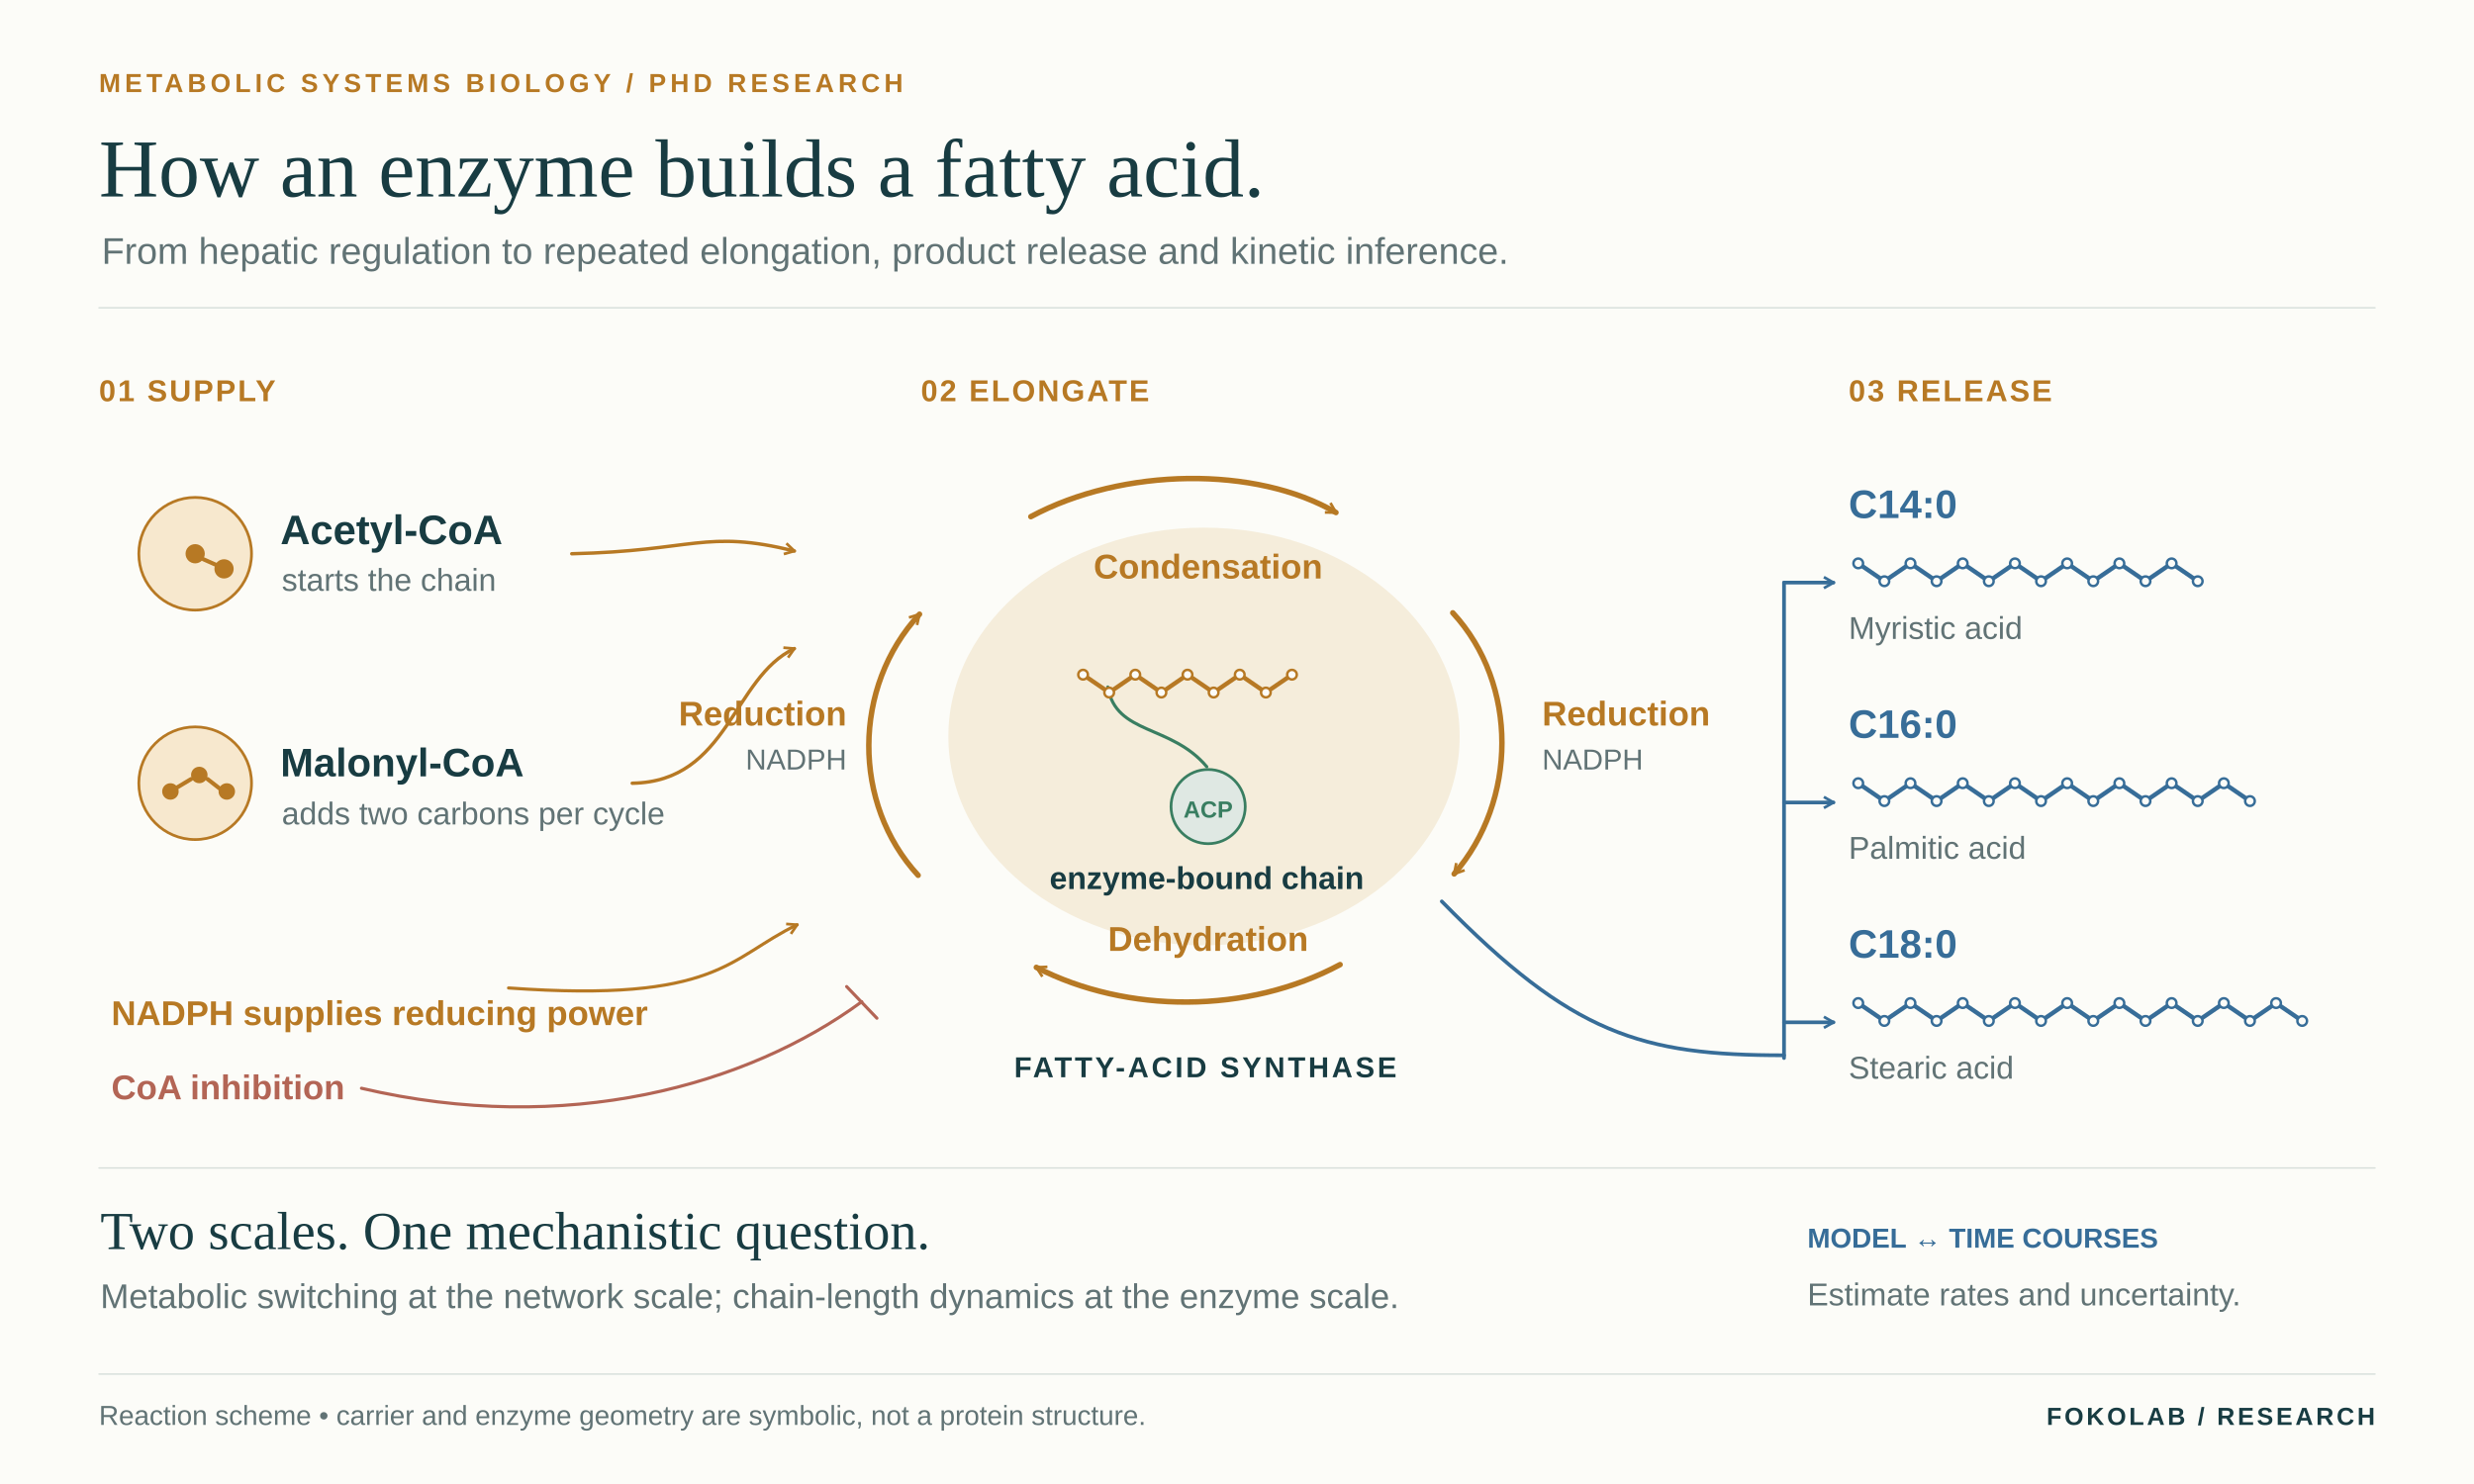
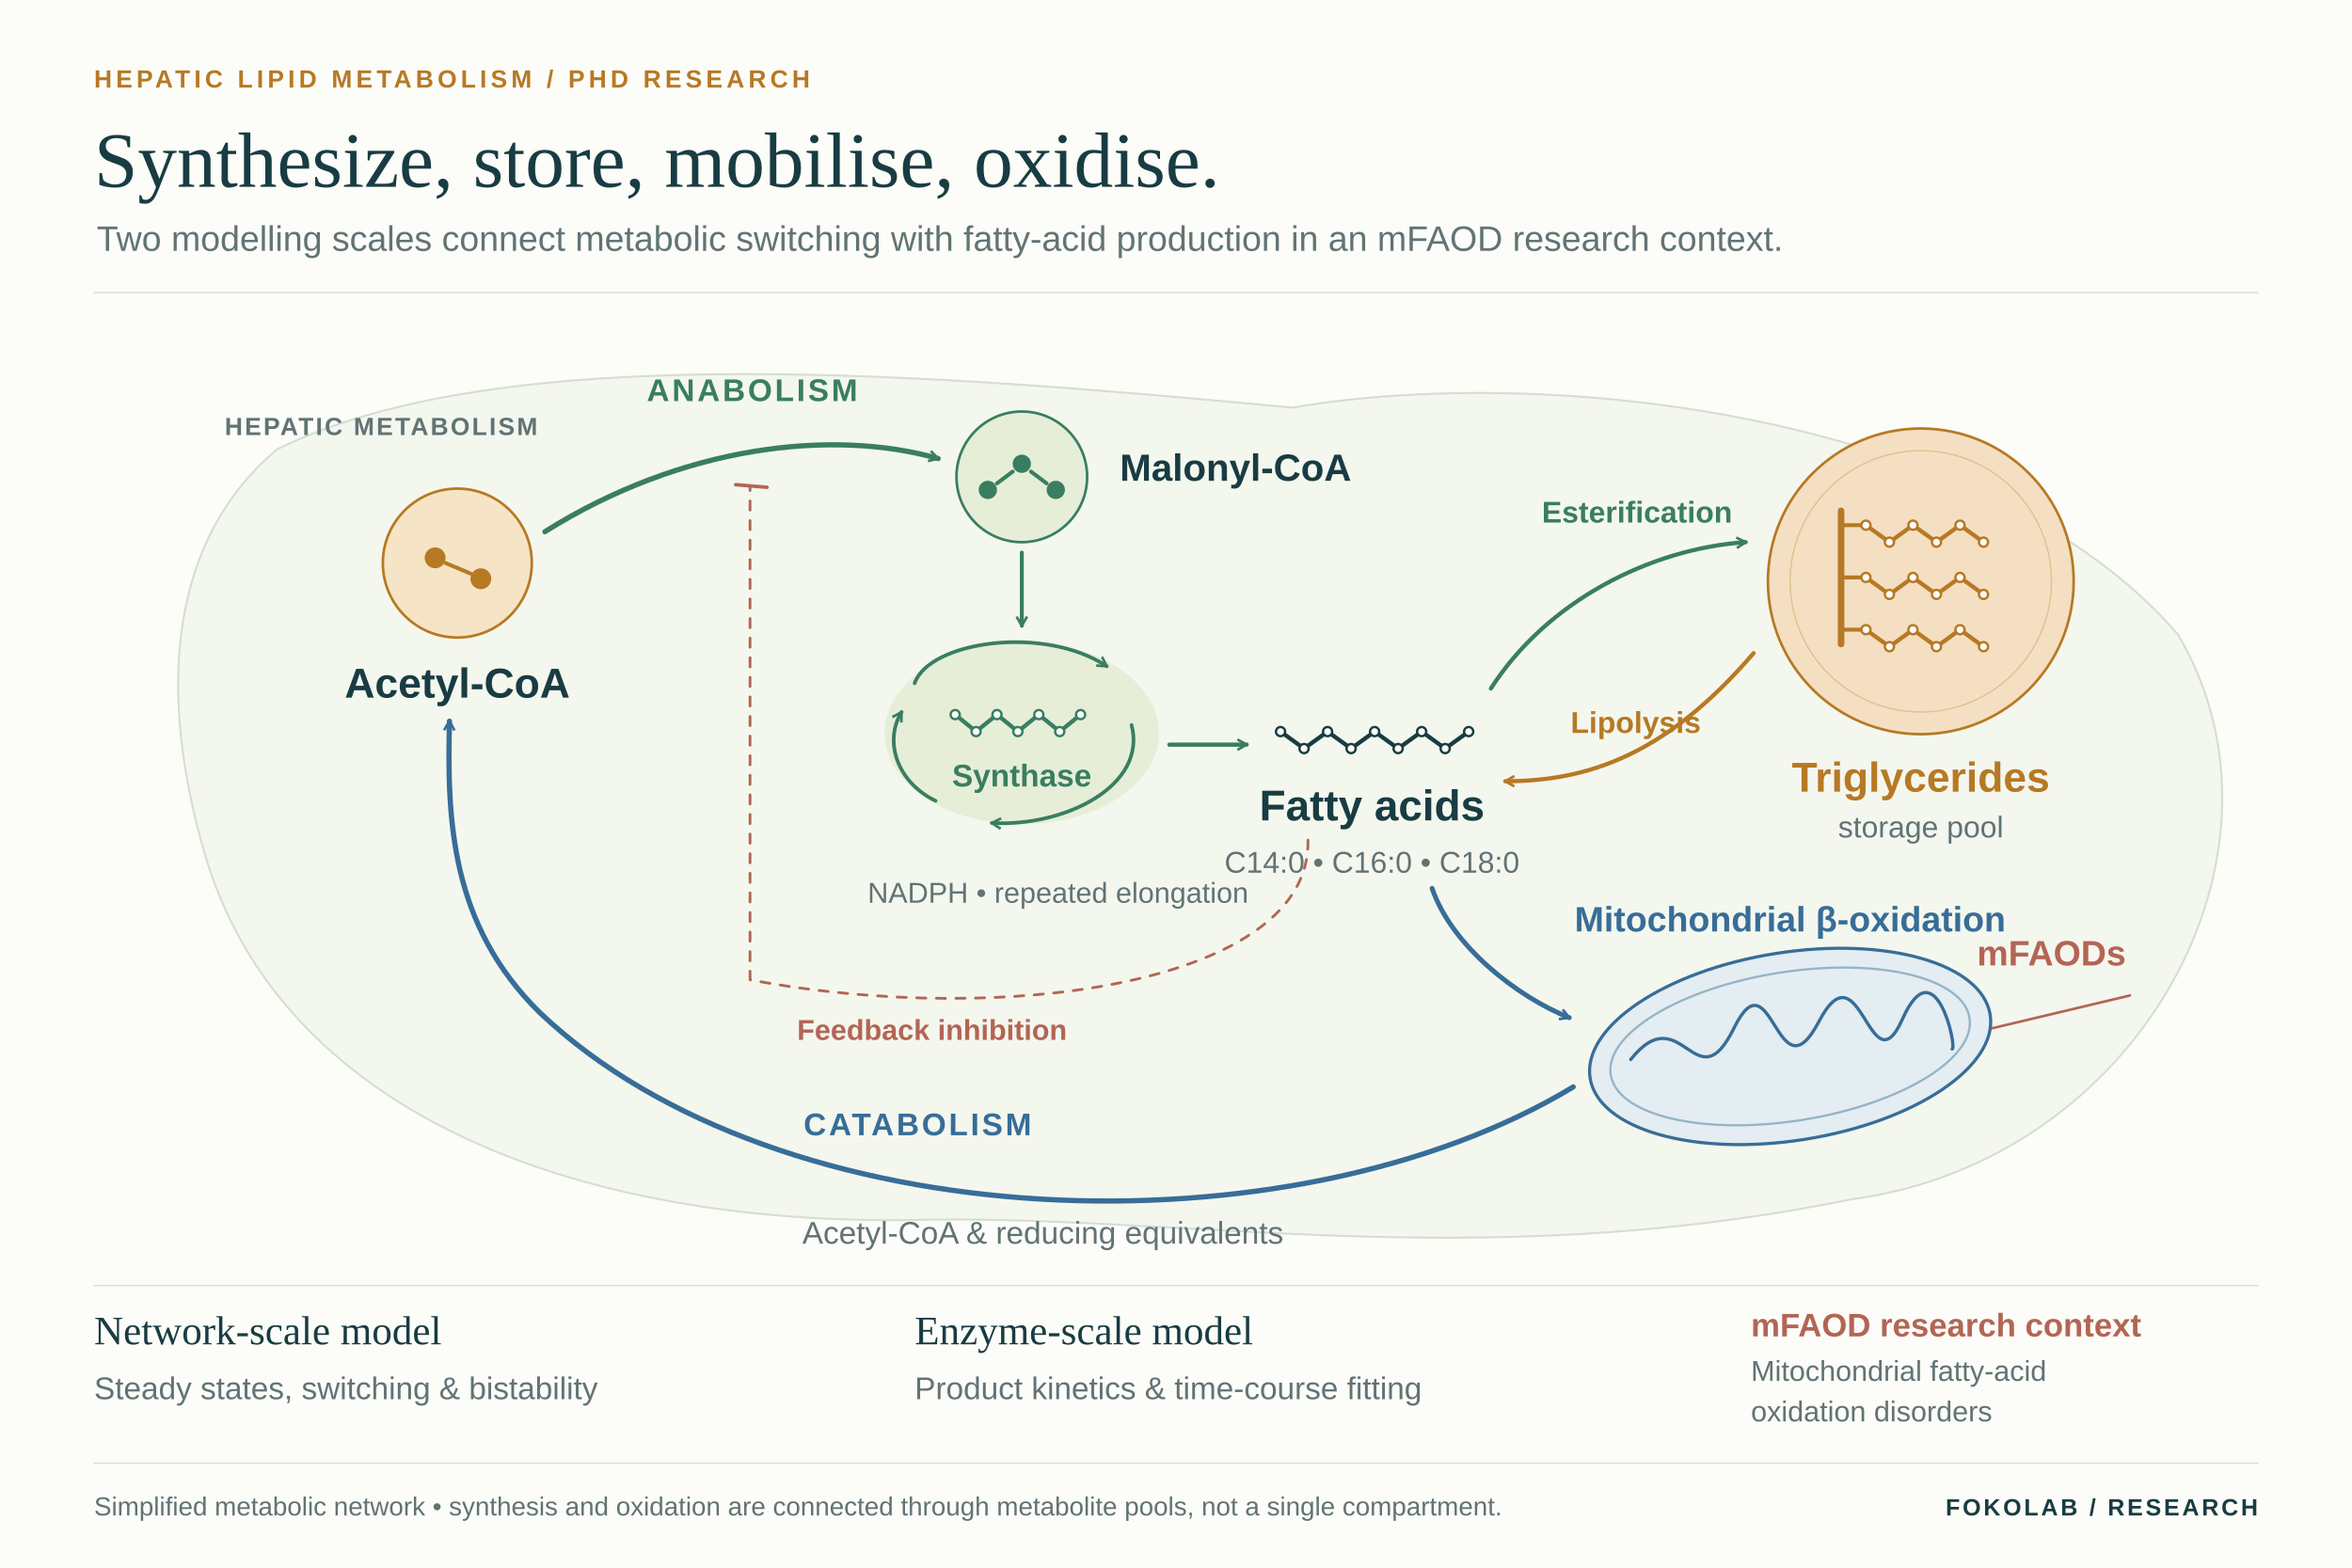
- <svg xmlns="http://www.w3.org/2000/svg" width="1800" height="1080" viewBox="0 0 1800 1080" role="img" aria-labelledby="title desc">
+ <svg xmlns="http://www.w3.org/2000/svg" width="1800" height="1200" viewBox="0 0 1800 1200" role="img" aria-labelledby="title desc">
  <defs>
    <marker id="a183C42" markerWidth="10" markerHeight="10" refX="8" refY="5" orient="auto" markerUnits="userSpaceOnUse">
      <path d="M1 1L8 5L1 9" fill="none" stroke="#183C42" stroke-width="2" stroke-linejoin="round" />
    </marker>
    <marker id="a617375" markerWidth="10" markerHeight="10" refX="8" refY="5" orient="auto" markerUnits="userSpaceOnUse">
      <path d="M1 1L8 5L1 9" fill="none" stroke="#617375" stroke-width="2" stroke-linejoin="round" />
    </marker>
    <marker id="a397E61" markerWidth="10" markerHeight="10" refX="8" refY="5" orient="auto" markerUnits="userSpaceOnUse">
      <path d="M1 1L8 5L1 9" fill="none" stroke="#397E61" stroke-width="2" stroke-linejoin="round" />
    </marker>
    <marker id="a376D98" markerWidth="10" markerHeight="10" refX="8" refY="5" orient="auto" markerUnits="userSpaceOnUse">
      <path d="M1 1L8 5L1 9" fill="none" stroke="#376D98" stroke-width="2" stroke-linejoin="round" />
    </marker>
    <marker id="aB77924" markerWidth="10" markerHeight="10" refX="8" refY="5" orient="auto" markerUnits="userSpaceOnUse">
      <path d="M1 1L8 5L1 9" fill="none" stroke="#B77924" stroke-width="2" stroke-linejoin="round" />
    </marker>
    <marker id="aB36555" markerWidth="10" markerHeight="10" refX="8" refY="5" orient="auto" markerUnits="userSpaceOnUse">
      <path d="M1 1L8 5L1 9" fill="none" stroke="#B36555" stroke-width="2" stroke-linejoin="round" />
    </marker>
  </defs>
-   <path d="M0 0H1800V1080H0Z" fill="#FCFCF8" />
-   <text x="72" y="67" font-family="Arial, Helvetica, sans-serif" font-size="19" font-weight="700" fill="#B77924" text-anchor="start" letter-spacing="3">METABOLIC SYSTEMS BIOLOGY  /  PHD RESEARCH</text>
-   <text x="72" y="143" font-family="Georgia, Times New Roman, serif" font-size="60" font-weight="400" fill="#183C42" text-anchor="start" letter-spacing="0">How an enzyme builds a fatty acid.</text>
-   <text x="74" y="192" font-family="Arial, Helvetica, sans-serif" font-size="27" font-weight="400" fill="#617375" text-anchor="start" letter-spacing="0">From hepatic regulation to repeated elongation, product release and kinetic inference.</text>
+   <path d="M0 0H1800V1200H0Z" fill="#FCFCF8" />
+   <text x="72" y="67" font-family="Arial, Helvetica, sans-serif" font-size="19" font-weight="700" fill="#B77924" text-anchor="start" letter-spacing="3">HEPATIC LIPID METABOLISM  /  PHD RESEARCH</text>
+   <text x="72" y="143" font-family="Georgia, Times New Roman, serif" font-size="60" font-weight="400" fill="#183C42" text-anchor="start" letter-spacing="0">Synthesize, store, mobilise, oxidise.</text>
+   <text x="74" y="192" font-family="Arial, Helvetica, sans-serif" font-size="27" font-weight="400" fill="#617375" text-anchor="start" letter-spacing="0">Two modelling scales connect metabolic switching with fatty-acid production in an mFAOD research context.</text>
  <path d="M72 224H1728" fill="none" stroke="#D6DEDA" stroke-width="1" stroke-linecap="round" stroke-linejoin="round" opacity="1" />
-   <text x="72" y="292" font-family="Arial, Helvetica, sans-serif" font-size="22" font-weight="700" fill="#B77924" text-anchor="start" letter-spacing="1.5">01   SUPPLY</text>
-   <text x="670" y="292" font-family="Arial, Helvetica, sans-serif" font-size="22" font-weight="700" fill="#B77924" text-anchor="start" letter-spacing="1.5">02   ELONGATE</text>
-   <text x="1345" y="292" font-family="Arial, Helvetica, sans-serif" font-size="22" font-weight="700" fill="#B77924" text-anchor="start" letter-spacing="1.5">03   RELEASE</text>
-   <ellipse cx="142" cy="403" rx="41" ry="41" fill="#F7E8CE" stroke="#B77924" stroke-width="2" transform="rotate(0 142 403)" />
-   <ellipse cx="142" cy="403" rx="7" ry="7" fill="#B77924" stroke="none" stroke-width="2" transform="rotate(0 142 403)" />
-   <ellipse cx="163" cy="414" rx="7" ry="7" fill="#B77924" stroke="none" stroke-width="2" transform="rotate(0 163 414)" />
-   <path d="M148 407L157 411" fill="none" stroke="#B77924" stroke-width="3" stroke-linecap="round" stroke-linejoin="round" opacity="1" />
-   <text x="204" y="396" font-family="Arial, Helvetica, sans-serif" font-size="30" font-weight="600" fill="#183C42" text-anchor="start" letter-spacing="0">Acetyl-CoA</text>
-   <text x="205" y="430" font-family="Arial, Helvetica, sans-serif" font-size="23" font-weight="400" fill="#617375" text-anchor="start" letter-spacing="0">starts the chain</text>
-   <ellipse cx="142" cy="570" rx="41" ry="41" fill="#F7E8CE" stroke="#B77924" stroke-width="2" transform="rotate(0 142 570)" />
-   <ellipse cx="124" cy="576" rx="6" ry="6" fill="#B77924" stroke="none" stroke-width="2" transform="rotate(0 124 576)" />
-   <ellipse cx="145" cy="564" rx="6" ry="6" fill="#B77924" stroke="none" stroke-width="2" transform="rotate(0 145 564)" />
-   <ellipse cx="165" cy="576" rx="6" ry="6" fill="#B77924" stroke="none" stroke-width="2" transform="rotate(0 165 576)" />
-   <path d="M129 573L139 567M151 567L160 574" fill="none" stroke="#B77924" stroke-width="3" stroke-linecap="round" stroke-linejoin="round" opacity="1" />
-   <text x="204" y="565" font-family="Arial, Helvetica, sans-serif" font-size="29" font-weight="600" fill="#183C42" text-anchor="start" letter-spacing="0">Malonyl-CoA</text>
-   <text x="205" y="600" font-family="Arial, Helvetica, sans-serif" font-size="23" font-weight="400" fill="#617375" text-anchor="start" letter-spacing="0">adds two carbons per cycle</text>
-   <path d="M416 403C505 401 513 385 578 401" fill="none" stroke="#B77924" stroke-width="2.5" stroke-linecap="round" stroke-linejoin="round" opacity="1" marker-end="url(#aB77924)" />
-   <path d="M460 570C530 569 533 493 578 472" fill="none" stroke="#B77924" stroke-width="2.5" stroke-linecap="round" stroke-linejoin="round" opacity="1" marker-end="url(#aB77924)" />
-   <text x="81" y="746" font-family="Arial, Helvetica, sans-serif" font-size="25" font-weight="600" fill="#B77924" text-anchor="start" letter-spacing="0">NADPH supplies reducing power</text>
-   <path d="M370 719C523 730 530 697 580 673" fill="none" stroke="#B77924" stroke-width="2.3" stroke-linecap="round" stroke-linejoin="round" opacity="1" marker-end="url(#aB77924)" />
-   <ellipse cx="876" cy="536" rx="186" ry="152" fill="#F5EDDB" stroke="none" stroke-width="2" transform="rotate(0 876 536)" />
-   <path d="M750 376C817 340 914 339 972 373" fill="none" stroke="#B77924" stroke-width="4" stroke-linecap="round" stroke-linejoin="round" opacity="1" marker-end="url(#aB77924)" />
-   <path d="M1057 446C1105 498 1104 583 1058 636" fill="none" stroke="#B77924" stroke-width="4" stroke-linecap="round" stroke-linejoin="round" opacity="1" marker-end="url(#aB77924)" />
-   <path d="M975 702C908 738 820 738 754 704" fill="none" stroke="#B77924" stroke-width="4" stroke-linecap="round" stroke-linejoin="round" opacity="1" marker-end="url(#aB77924)" />
-   <path d="M668 637C620 585 620 500 669 447" fill="none" stroke="#B77924" stroke-width="4" stroke-linecap="round" stroke-linejoin="round" opacity="1" marker-end="url(#aB77924)" />
-   <ellipse cx="879" cy="587" rx="27" ry="27" fill="#DFE8E3" stroke="#397E61" stroke-width="2" transform="rotate(0 879 587)" />
-   <text x="879" y="595" font-family="Arial, Helvetica, sans-serif" font-size="17" font-weight="700" fill="#397E61" text-anchor="middle" letter-spacing="0">ACP</text>
-   <path d="M878 558C852 527 812 535 806 500" fill="none" stroke="#397E61" stroke-width="2.3" stroke-linecap="round" stroke-linejoin="round" opacity="1" />
-   <path d="M788 491L807 504L826 491L845 504L864 491L883 504L902 491L921 504L940 491" fill="none" stroke="#B77924" stroke-width="3.2" stroke-linecap="round" stroke-linejoin="round" opacity="1" />
-   <ellipse cx="788" cy="491" rx="3.5" ry="3.5" fill="#FCFCF8" stroke="#B77924" stroke-width="1.8" transform="rotate(0 788 491)" />
-   <ellipse cx="807" cy="504" rx="3.5" ry="3.5" fill="#FCFCF8" stroke="#B77924" stroke-width="1.8" transform="rotate(0 807 504)" />
-   <ellipse cx="826" cy="491" rx="3.5" ry="3.5" fill="#FCFCF8" stroke="#B77924" stroke-width="1.8" transform="rotate(0 826 491)" />
-   <ellipse cx="845" cy="504" rx="3.5" ry="3.5" fill="#FCFCF8" stroke="#B77924" stroke-width="1.8" transform="rotate(0 845 504)" />
-   <ellipse cx="864" cy="491" rx="3.5" ry="3.5" fill="#FCFCF8" stroke="#B77924" stroke-width="1.8" transform="rotate(0 864 491)" />
-   <ellipse cx="883" cy="504" rx="3.5" ry="3.5" fill="#FCFCF8" stroke="#B77924" stroke-width="1.8" transform="rotate(0 883 504)" />
-   <ellipse cx="902" cy="491" rx="3.5" ry="3.5" fill="#FCFCF8" stroke="#B77924" stroke-width="1.8" transform="rotate(0 902 491)" />
-   <ellipse cx="921" cy="504" rx="3.5" ry="3.5" fill="#FCFCF8" stroke="#B77924" stroke-width="1.8" transform="rotate(0 921 504)" />
-   <ellipse cx="940" cy="491" rx="3.5" ry="3.5" fill="#FCFCF8" stroke="#B77924" stroke-width="1.8" transform="rotate(0 940 491)" />
-   <text x="878" y="647" font-family="Arial, Helvetica, sans-serif" font-size="23" font-weight="600" fill="#183C42" text-anchor="middle" letter-spacing="0">enzyme-bound chain</text>
-   <text x="879" y="421" font-family="Arial, Helvetica, sans-serif" font-size="25" font-weight="700" fill="#B77924" text-anchor="middle" letter-spacing="0">Condensation</text>
-   <text x="1122" y="528" font-family="Arial, Helvetica, sans-serif" font-size="25" font-weight="700" fill="#B77924" text-anchor="start" letter-spacing="0">Reduction</text>
-   <text x="1122" y="560" font-family="Arial, Helvetica, sans-serif" font-size="21" font-weight="400" fill="#617375" text-anchor="start" letter-spacing="0">NADPH</text>
-   <text x="879" y="692" font-family="Arial, Helvetica, sans-serif" font-size="25" font-weight="700" fill="#B77924" text-anchor="middle" letter-spacing="0">Dehydration</text>
-   <text x="616" y="528" font-family="Arial, Helvetica, sans-serif" font-size="25" font-weight="700" fill="#B77924" text-anchor="end" letter-spacing="0">Reduction</text>
-   <text x="616" y="560" font-family="Arial, Helvetica, sans-serif" font-size="21" font-weight="400" fill="#617375" text-anchor="end" letter-spacing="0">NADPH</text>
-   <text x="81" y="800" font-family="Arial, Helvetica, sans-serif" font-size="25" font-weight="600" fill="#B36555" text-anchor="start" letter-spacing="0">CoA inhibition</text>
-   <path d="M263 792C412 827 544 790 627 729" fill="none" stroke="#B36555" stroke-width="2.3" stroke-linecap="round" stroke-linejoin="round" opacity="1" />
-   <path d="M616 718L638 741" fill="none" stroke="#B36555" stroke-width="2.3" stroke-linecap="round" stroke-linejoin="round" opacity="1" />
-   <text x="877" y="784" font-family="Arial, Helvetica, sans-serif" font-size="21" font-weight="700" fill="#183C42" text-anchor="middle" letter-spacing="2">FATTY-ACID SYNTHASE</text>
-   <path d="M1049 656C1144 753 1194 768 1298 768" fill="none" stroke="#376D98" stroke-width="2.7" stroke-linecap="round" stroke-linejoin="round" opacity="1" />
-   <path d="M1298 424V770" fill="none" stroke="#376D98" stroke-width="2.7" stroke-linecap="round" stroke-linejoin="round" opacity="1" />
-   <path d="M1298 424H1334" fill="none" stroke="#376D98" stroke-width="2.7" stroke-linecap="round" stroke-linejoin="round" opacity="1" marker-end="url(#a376D98)" />
-   <path d="M1298 584H1334" fill="none" stroke="#376D98" stroke-width="2.7" stroke-linecap="round" stroke-linejoin="round" opacity="1" marker-end="url(#a376D98)" />
-   <path d="M1298 744H1334" fill="none" stroke="#376D98" stroke-width="2.7" stroke-linecap="round" stroke-linejoin="round" opacity="1" marker-end="url(#a376D98)" />
-   <text x="1345" y="377" font-family="Arial, Helvetica, sans-serif" font-size="29" font-weight="700" fill="#376D98" text-anchor="start" letter-spacing="0">C14:0</text>
-   <path d="M1352 410L1371 423L1390 410L1409 423L1428 410L1447 423L1466 410L1485 423L1504 410L1523 423L1542 410L1561 423L1580 410L1599 423" fill="none" stroke="#376D98" stroke-width="3.2" stroke-linecap="round" stroke-linejoin="round" opacity="1" />
-   <ellipse cx="1352" cy="410" rx="3.5" ry="3.5" fill="#FCFCF8" stroke="#376D98" stroke-width="1.8" transform="rotate(0 1352 410)" />
-   <ellipse cx="1371" cy="423" rx="3.5" ry="3.5" fill="#FCFCF8" stroke="#376D98" stroke-width="1.8" transform="rotate(0 1371 423)" />
-   <ellipse cx="1390" cy="410" rx="3.5" ry="3.5" fill="#FCFCF8" stroke="#376D98" stroke-width="1.8" transform="rotate(0 1390 410)" />
-   <ellipse cx="1409" cy="423" rx="3.5" ry="3.5" fill="#FCFCF8" stroke="#376D98" stroke-width="1.8" transform="rotate(0 1409 423)" />
-   <ellipse cx="1428" cy="410" rx="3.5" ry="3.5" fill="#FCFCF8" stroke="#376D98" stroke-width="1.8" transform="rotate(0 1428 410)" />
-   <ellipse cx="1447" cy="423" rx="3.5" ry="3.5" fill="#FCFCF8" stroke="#376D98" stroke-width="1.8" transform="rotate(0 1447 423)" />
-   <ellipse cx="1466" cy="410" rx="3.5" ry="3.5" fill="#FCFCF8" stroke="#376D98" stroke-width="1.8" transform="rotate(0 1466 410)" />
-   <ellipse cx="1485" cy="423" rx="3.5" ry="3.5" fill="#FCFCF8" stroke="#376D98" stroke-width="1.8" transform="rotate(0 1485 423)" />
-   <ellipse cx="1504" cy="410" rx="3.5" ry="3.5" fill="#FCFCF8" stroke="#376D98" stroke-width="1.8" transform="rotate(0 1504 410)" />
-   <ellipse cx="1523" cy="423" rx="3.5" ry="3.5" fill="#FCFCF8" stroke="#376D98" stroke-width="1.8" transform="rotate(0 1523 423)" />
-   <ellipse cx="1542" cy="410" rx="3.5" ry="3.5" fill="#FCFCF8" stroke="#376D98" stroke-width="1.8" transform="rotate(0 1542 410)" />
-   <ellipse cx="1561" cy="423" rx="3.5" ry="3.5" fill="#FCFCF8" stroke="#376D98" stroke-width="1.8" transform="rotate(0 1561 423)" />
-   <ellipse cx="1580" cy="410" rx="3.5" ry="3.5" fill="#FCFCF8" stroke="#376D98" stroke-width="1.8" transform="rotate(0 1580 410)" />
-   <ellipse cx="1599" cy="423" rx="3.5" ry="3.5" fill="#FCFCF8" stroke="#376D98" stroke-width="1.8" transform="rotate(0 1599 423)" />
-   <text x="1345" y="465" font-family="Arial, Helvetica, sans-serif" font-size="23" font-weight="400" fill="#617375" text-anchor="start" letter-spacing="0">Myristic acid</text>
-   <text x="1345" y="537" font-family="Arial, Helvetica, sans-serif" font-size="29" font-weight="700" fill="#376D98" text-anchor="start" letter-spacing="0">C16:0</text>
-   <path d="M1352 570L1371 583L1390 570L1409 583L1428 570L1447 583L1466 570L1485 583L1504 570L1523 583L1542 570L1561 583L1580 570L1599 583L1618 570L1637 583" fill="none" stroke="#376D98" stroke-width="3.2" stroke-linecap="round" stroke-linejoin="round" opacity="1" />
-   <ellipse cx="1352" cy="570" rx="3.5" ry="3.5" fill="#FCFCF8" stroke="#376D98" stroke-width="1.8" transform="rotate(0 1352 570)" />
-   <ellipse cx="1371" cy="583" rx="3.5" ry="3.5" fill="#FCFCF8" stroke="#376D98" stroke-width="1.8" transform="rotate(0 1371 583)" />
-   <ellipse cx="1390" cy="570" rx="3.5" ry="3.5" fill="#FCFCF8" stroke="#376D98" stroke-width="1.8" transform="rotate(0 1390 570)" />
-   <ellipse cx="1409" cy="583" rx="3.5" ry="3.5" fill="#FCFCF8" stroke="#376D98" stroke-width="1.8" transform="rotate(0 1409 583)" />
-   <ellipse cx="1428" cy="570" rx="3.5" ry="3.5" fill="#FCFCF8" stroke="#376D98" stroke-width="1.8" transform="rotate(0 1428 570)" />
-   <ellipse cx="1447" cy="583" rx="3.5" ry="3.5" fill="#FCFCF8" stroke="#376D98" stroke-width="1.8" transform="rotate(0 1447 583)" />
-   <ellipse cx="1466" cy="570" rx="3.5" ry="3.5" fill="#FCFCF8" stroke="#376D98" stroke-width="1.8" transform="rotate(0 1466 570)" />
-   <ellipse cx="1485" cy="583" rx="3.5" ry="3.5" fill="#FCFCF8" stroke="#376D98" stroke-width="1.8" transform="rotate(0 1485 583)" />
-   <ellipse cx="1504" cy="570" rx="3.5" ry="3.5" fill="#FCFCF8" stroke="#376D98" stroke-width="1.8" transform="rotate(0 1504 570)" />
-   <ellipse cx="1523" cy="583" rx="3.5" ry="3.5" fill="#FCFCF8" stroke="#376D98" stroke-width="1.8" transform="rotate(0 1523 583)" />
-   <ellipse cx="1542" cy="570" rx="3.5" ry="3.5" fill="#FCFCF8" stroke="#376D98" stroke-width="1.8" transform="rotate(0 1542 570)" />
-   <ellipse cx="1561" cy="583" rx="3.5" ry="3.5" fill="#FCFCF8" stroke="#376D98" stroke-width="1.8" transform="rotate(0 1561 583)" />
-   <ellipse cx="1580" cy="570" rx="3.5" ry="3.5" fill="#FCFCF8" stroke="#376D98" stroke-width="1.8" transform="rotate(0 1580 570)" />
-   <ellipse cx="1599" cy="583" rx="3.5" ry="3.5" fill="#FCFCF8" stroke="#376D98" stroke-width="1.8" transform="rotate(0 1599 583)" />
-   <ellipse cx="1618" cy="570" rx="3.5" ry="3.5" fill="#FCFCF8" stroke="#376D98" stroke-width="1.8" transform="rotate(0 1618 570)" />
-   <ellipse cx="1637" cy="583" rx="3.5" ry="3.5" fill="#FCFCF8" stroke="#376D98" stroke-width="1.8" transform="rotate(0 1637 583)" />
-   <text x="1345" y="625" font-family="Arial, Helvetica, sans-serif" font-size="23" font-weight="400" fill="#617375" text-anchor="start" letter-spacing="0">Palmitic acid</text>
-   <text x="1345" y="697" font-family="Arial, Helvetica, sans-serif" font-size="29" font-weight="700" fill="#376D98" text-anchor="start" letter-spacing="0">C18:0</text>
-   <path d="M1352 730L1371 743L1390 730L1409 743L1428 730L1447 743L1466 730L1485 743L1504 730L1523 743L1542 730L1561 743L1580 730L1599 743L1618 730L1637 743L1656 730L1675 743" fill="none" stroke="#376D98" stroke-width="3.2" stroke-linecap="round" stroke-linejoin="round" opacity="1" />
-   <ellipse cx="1352" cy="730" rx="3.5" ry="3.5" fill="#FCFCF8" stroke="#376D98" stroke-width="1.8" transform="rotate(0 1352 730)" />
-   <ellipse cx="1371" cy="743" rx="3.5" ry="3.5" fill="#FCFCF8" stroke="#376D98" stroke-width="1.8" transform="rotate(0 1371 743)" />
-   <ellipse cx="1390" cy="730" rx="3.5" ry="3.5" fill="#FCFCF8" stroke="#376D98" stroke-width="1.8" transform="rotate(0 1390 730)" />
-   <ellipse cx="1409" cy="743" rx="3.5" ry="3.5" fill="#FCFCF8" stroke="#376D98" stroke-width="1.8" transform="rotate(0 1409 743)" />
-   <ellipse cx="1428" cy="730" rx="3.5" ry="3.5" fill="#FCFCF8" stroke="#376D98" stroke-width="1.8" transform="rotate(0 1428 730)" />
-   <ellipse cx="1447" cy="743" rx="3.5" ry="3.5" fill="#FCFCF8" stroke="#376D98" stroke-width="1.8" transform="rotate(0 1447 743)" />
-   <ellipse cx="1466" cy="730" rx="3.5" ry="3.5" fill="#FCFCF8" stroke="#376D98" stroke-width="1.8" transform="rotate(0 1466 730)" />
-   <ellipse cx="1485" cy="743" rx="3.5" ry="3.5" fill="#FCFCF8" stroke="#376D98" stroke-width="1.8" transform="rotate(0 1485 743)" />
-   <ellipse cx="1504" cy="730" rx="3.5" ry="3.5" fill="#FCFCF8" stroke="#376D98" stroke-width="1.8" transform="rotate(0 1504 730)" />
-   <ellipse cx="1523" cy="743" rx="3.5" ry="3.5" fill="#FCFCF8" stroke="#376D98" stroke-width="1.8" transform="rotate(0 1523 743)" />
-   <ellipse cx="1542" cy="730" rx="3.5" ry="3.5" fill="#FCFCF8" stroke="#376D98" stroke-width="1.8" transform="rotate(0 1542 730)" />
-   <ellipse cx="1561" cy="743" rx="3.5" ry="3.5" fill="#FCFCF8" stroke="#376D98" stroke-width="1.8" transform="rotate(0 1561 743)" />
-   <ellipse cx="1580" cy="730" rx="3.5" ry="3.5" fill="#FCFCF8" stroke="#376D98" stroke-width="1.8" transform="rotate(0 1580 730)" />
-   <ellipse cx="1599" cy="743" rx="3.5" ry="3.5" fill="#FCFCF8" stroke="#376D98" stroke-width="1.8" transform="rotate(0 1599 743)" />
-   <ellipse cx="1618" cy="730" rx="3.5" ry="3.5" fill="#FCFCF8" stroke="#376D98" stroke-width="1.8" transform="rotate(0 1618 730)" />
-   <ellipse cx="1637" cy="743" rx="3.5" ry="3.5" fill="#FCFCF8" stroke="#376D98" stroke-width="1.8" transform="rotate(0 1637 743)" />
-   <ellipse cx="1656" cy="730" rx="3.5" ry="3.5" fill="#FCFCF8" stroke="#376D98" stroke-width="1.8" transform="rotate(0 1656 730)" />
-   <ellipse cx="1675" cy="743" rx="3.5" ry="3.5" fill="#FCFCF8" stroke="#376D98" stroke-width="1.8" transform="rotate(0 1675 743)" />
-   <text x="1345" y="785" font-family="Arial, Helvetica, sans-serif" font-size="23" font-weight="400" fill="#617375" text-anchor="start" letter-spacing="0">Stearic acid</text>
-   <path d="M72 850H1728" fill="none" stroke="#D6DEDA" stroke-width="1" stroke-linecap="round" stroke-linejoin="round" opacity="1" />
-   <text x="73" y="909" font-family="Georgia, Times New Roman, serif" font-size="39" font-weight="400" fill="#183C42" text-anchor="start" letter-spacing="0">Two scales. One mechanistic question.</text>
-   <text x="73" y="952" font-family="Arial, Helvetica, sans-serif" font-size="25" font-weight="400" fill="#617375" text-anchor="start" letter-spacing="0">Metabolic switching at the network scale; chain-length dynamics at the enzyme scale.</text>
-   <text x="1315" y="908" font-family="Arial, Helvetica, sans-serif" font-size="20" font-weight="700" fill="#376D98" text-anchor="start" letter-spacing="0">MODEL ↔ TIME COURSES</text>
-   <text x="1315" y="950" font-family="Arial, Helvetica, sans-serif" font-size="23" font-weight="400" fill="#617375" text-anchor="start" letter-spacing="0">Estimate rates and uncertainty.</text>
-   <path d="M72 1000H1728" fill="none" stroke="#D6DEDA" stroke-width="1" stroke-linecap="round" stroke-linejoin="round" opacity="1" />
-   <text x="72" y="1037" font-family="Arial, Helvetica, sans-serif" font-size="20" font-weight="400" fill="#617375" text-anchor="start" letter-spacing="0">Reaction scheme • carrier and enzyme geometry are symbolic, not a protein structure.</text>
-   <text x="1728" y="1037" font-family="Arial, Helvetica, sans-serif" font-size="18" font-weight="700" fill="#183C42" text-anchor="end" letter-spacing="2">FOKOLAB  /  RESEARCH</text>
+   <path d="M212 344C385 258 722 287 989 312C1195 277 1526 321 1667 486C1766 654 1636 889 1417 918C1127 977 899 928 692 934C424 936 206 843 154 644C117 509 139 405 212 344Z" fill="#F4F7EE" stroke="#D3DED1" stroke-width="1.5" stroke-linecap="round" stroke-linejoin="round" opacity="1" />
+   <text x="172" y="333" font-family="Arial, Helvetica, sans-serif" font-size="19" font-weight="700" fill="#617375" text-anchor="start" letter-spacing="1.6">HEPATIC METABOLISM</text>
+   <ellipse cx="350" cy="431" rx="57" ry="57" fill="#F6E4C6" stroke="#B77924" stroke-width="2" transform="rotate(0 350 431)" />
+   <ellipse cx="333" cy="427" rx="8" ry="8" fill="#B77924" stroke="none" stroke-width="2" transform="rotate(0 333 427)" />
+   <ellipse cx="368" cy="443" rx="8" ry="8" fill="#B77924" stroke="none" stroke-width="2" transform="rotate(0 368 443)" />
+   <path d="M341 431L360 439" fill="none" stroke="#B77924" stroke-width="3" stroke-linecap="round" stroke-linejoin="round" opacity="1" />
+   <text x="350" y="534" font-family="Arial, Helvetica, sans-serif" font-size="32" font-weight="700" fill="#183C42" text-anchor="middle" letter-spacing="0">Acetyl-CoA</text>
+   <path d="M417 407C522 341 637 328 718 351" fill="none" stroke="#397E61" stroke-width="4" stroke-linecap="round" stroke-linejoin="round" opacity="1" marker-end="url(#a397E61)" />
+   <text x="495" y="307" font-family="Arial, Helvetica, sans-serif" font-size="24" font-weight="700" fill="#397E61" text-anchor="start" letter-spacing="2">ANABOLISM</text>
+   <ellipse cx="782" cy="365" rx="50" ry="50" fill="#E6EED8" stroke="#397E61" stroke-width="2" transform="rotate(0 782 365)" />
+   <ellipse cx="756" cy="375" rx="7" ry="7" fill="#397E61" stroke="none" stroke-width="2" transform="rotate(0 756 375)" />
+   <ellipse cx="782" cy="355" rx="7" ry="7" fill="#397E61" stroke="none" stroke-width="2" transform="rotate(0 782 355)" />
+   <ellipse cx="808" cy="375" rx="7" ry="7" fill="#397E61" stroke="none" stroke-width="2" transform="rotate(0 808 375)" />
+   <path d="M763 370L775 361M789 361L801 370" fill="none" stroke="#397E61" stroke-width="3" stroke-linecap="round" stroke-linejoin="round" opacity="1" />
+   <text x="857" y="368" font-family="Arial, Helvetica, sans-serif" font-size="29" font-weight="600" fill="#183C42" text-anchor="start" letter-spacing="0">Malonyl-CoA</text>
+   <path d="M782 423V479" fill="none" stroke="#397E61" stroke-width="3" stroke-linecap="round" stroke-linejoin="round" opacity="1" marker-end="url(#a397E61)" />
+   <ellipse cx="782" cy="561" rx="105" ry="70" fill="#E6EED8" stroke="none" stroke-width="2" transform="rotate(0 782 561)" />
+   <path d="M700 523C711 491 799 478 847 510" fill="none" stroke="#397E61" stroke-width="2.8" stroke-linecap="round" stroke-linejoin="round" opacity="1" marker-end="url(#a397E61)" />
+   <path d="M866 555C878 601 816 633 759 630" fill="none" stroke="#397E61" stroke-width="2.8" stroke-linecap="round" stroke-linejoin="round" opacity="1" marker-end="url(#a397E61)" />
+   <path d="M716 613C687 599 676 568 690 545" fill="none" stroke="#397E61" stroke-width="2.8" stroke-linecap="round" stroke-linejoin="round" opacity="1" marker-end="url(#a397E61)" />
+   <path d="M731 547L747 560L763 547L779 560L795 547L811 560L827 547" fill="none" stroke="#397E61" stroke-width="3.2" stroke-linecap="round" stroke-linejoin="round" opacity="1" />
+   <ellipse cx="731" cy="547" rx="3.5" ry="3.5" fill="#FCFCF8" stroke="#397E61" stroke-width="1.8" transform="rotate(0 731 547)" />
+   <ellipse cx="747" cy="560" rx="3.5" ry="3.5" fill="#FCFCF8" stroke="#397E61" stroke-width="1.8" transform="rotate(0 747 560)" />
+   <ellipse cx="763" cy="547" rx="3.5" ry="3.5" fill="#FCFCF8" stroke="#397E61" stroke-width="1.8" transform="rotate(0 763 547)" />
+   <ellipse cx="779" cy="560" rx="3.5" ry="3.5" fill="#FCFCF8" stroke="#397E61" stroke-width="1.8" transform="rotate(0 779 560)" />
+   <ellipse cx="795" cy="547" rx="3.5" ry="3.5" fill="#FCFCF8" stroke="#397E61" stroke-width="1.8" transform="rotate(0 795 547)" />
+   <ellipse cx="811" cy="560" rx="3.5" ry="3.5" fill="#FCFCF8" stroke="#397E61" stroke-width="1.8" transform="rotate(0 811 560)" />
+   <ellipse cx="827" cy="547" rx="3.5" ry="3.5" fill="#FCFCF8" stroke="#397E61" stroke-width="1.8" transform="rotate(0 827 547)" />
+   <text x="782" y="602" font-family="Arial, Helvetica, sans-serif" font-size="24" font-weight="700" fill="#397E61" text-anchor="middle" letter-spacing="0">Synthase</text>
+   <text x="664" y="691" font-family="Arial, Helvetica, sans-serif" font-size="22" font-weight="400" fill="#617375" text-anchor="start" letter-spacing="0">NADPH • repeated elongation</text>
+   <path d="M895 570H954" fill="none" stroke="#397E61" stroke-width="3.3" stroke-linecap="round" stroke-linejoin="round" opacity="1" marker-end="url(#a397E61)" />
+   <path d="M980 560L998 573L1016 560L1034 573L1052 560L1070 573L1088 560L1106 573L1124 560" fill="none" stroke="#183C42" stroke-width="3.2" stroke-linecap="round" stroke-linejoin="round" opacity="1" />
+   <ellipse cx="980" cy="560" rx="3.5" ry="3.5" fill="#FCFCF8" stroke="#183C42" stroke-width="1.8" transform="rotate(0 980 560)" />
+   <ellipse cx="998" cy="573" rx="3.5" ry="3.5" fill="#FCFCF8" stroke="#183C42" stroke-width="1.8" transform="rotate(0 998 573)" />
+   <ellipse cx="1016" cy="560" rx="3.5" ry="3.5" fill="#FCFCF8" stroke="#183C42" stroke-width="1.8" transform="rotate(0 1016 560)" />
+   <ellipse cx="1034" cy="573" rx="3.5" ry="3.5" fill="#FCFCF8" stroke="#183C42" stroke-width="1.8" transform="rotate(0 1034 573)" />
+   <ellipse cx="1052" cy="560" rx="3.5" ry="3.5" fill="#FCFCF8" stroke="#183C42" stroke-width="1.8" transform="rotate(0 1052 560)" />
+   <ellipse cx="1070" cy="573" rx="3.5" ry="3.5" fill="#FCFCF8" stroke="#183C42" stroke-width="1.8" transform="rotate(0 1070 573)" />
+   <ellipse cx="1088" cy="560" rx="3.5" ry="3.5" fill="#FCFCF8" stroke="#183C42" stroke-width="1.8" transform="rotate(0 1088 560)" />
+   <ellipse cx="1106" cy="573" rx="3.5" ry="3.5" fill="#FCFCF8" stroke="#183C42" stroke-width="1.8" transform="rotate(0 1106 573)" />
+   <ellipse cx="1124" cy="560" rx="3.5" ry="3.5" fill="#FCFCF8" stroke="#183C42" stroke-width="1.8" transform="rotate(0 1124 560)" />
+   <text x="1050" y="628" font-family="Arial, Helvetica, sans-serif" font-size="33" font-weight="700" fill="#183C42" text-anchor="middle" letter-spacing="0">Fatty acids</text>
+   <text x="1050" y="668" font-family="Arial, Helvetica, sans-serif" font-size="23" font-weight="400" fill="#617375" text-anchor="middle" letter-spacing="0">C14:0 • C16:0 • C18:0</text>
+   <ellipse cx="1470" cy="445" rx="117" ry="117" fill="#F4DFC2" stroke="#B77924" stroke-width="2" transform="rotate(0 1470 445)" />
+   <ellipse cx="1470" cy="445" rx="100" ry="100" fill="none" stroke="#DEC08F" stroke-width="1" transform="rotate(0 1470 445)" />
+   <path d="M1409 391V493" fill="none" stroke="#B77924" stroke-width="5" stroke-linecap="round" stroke-linejoin="round" opacity="1" />
+   <path d="M1410 402H1428" fill="none" stroke="#B77924" stroke-width="3" stroke-linecap="round" stroke-linejoin="round" opacity="1" />
+   <path d="M1428 402L1446 415L1464 402L1482 415L1500 402L1518 415" fill="none" stroke="#B77924" stroke-width="3.2" stroke-linecap="round" stroke-linejoin="round" opacity="1" />
+   <ellipse cx="1428" cy="402" rx="3.5" ry="3.5" fill="#FCFCF8" stroke="#B77924" stroke-width="1.8" transform="rotate(0 1428 402)" />
+   <ellipse cx="1446" cy="415" rx="3.5" ry="3.5" fill="#FCFCF8" stroke="#B77924" stroke-width="1.8" transform="rotate(0 1446 415)" />
+   <ellipse cx="1464" cy="402" rx="3.5" ry="3.5" fill="#FCFCF8" stroke="#B77924" stroke-width="1.8" transform="rotate(0 1464 402)" />
+   <ellipse cx="1482" cy="415" rx="3.5" ry="3.5" fill="#FCFCF8" stroke="#B77924" stroke-width="1.8" transform="rotate(0 1482 415)" />
+   <ellipse cx="1500" cy="402" rx="3.5" ry="3.5" fill="#FCFCF8" stroke="#B77924" stroke-width="1.8" transform="rotate(0 1500 402)" />
+   <ellipse cx="1518" cy="415" rx="3.5" ry="3.5" fill="#FCFCF8" stroke="#B77924" stroke-width="1.8" transform="rotate(0 1518 415)" />
+   <path d="M1410 442H1428" fill="none" stroke="#B77924" stroke-width="3" stroke-linecap="round" stroke-linejoin="round" opacity="1" />
+   <path d="M1428 442L1446 455L1464 442L1482 455L1500 442L1518 455" fill="none" stroke="#B77924" stroke-width="3.2" stroke-linecap="round" stroke-linejoin="round" opacity="1" />
+   <ellipse cx="1428" cy="442" rx="3.5" ry="3.5" fill="#FCFCF8" stroke="#B77924" stroke-width="1.8" transform="rotate(0 1428 442)" />
+   <ellipse cx="1446" cy="455" rx="3.5" ry="3.5" fill="#FCFCF8" stroke="#B77924" stroke-width="1.8" transform="rotate(0 1446 455)" />
+   <ellipse cx="1464" cy="442" rx="3.5" ry="3.5" fill="#FCFCF8" stroke="#B77924" stroke-width="1.8" transform="rotate(0 1464 442)" />
+   <ellipse cx="1482" cy="455" rx="3.5" ry="3.5" fill="#FCFCF8" stroke="#B77924" stroke-width="1.8" transform="rotate(0 1482 455)" />
+   <ellipse cx="1500" cy="442" rx="3.5" ry="3.5" fill="#FCFCF8" stroke="#B77924" stroke-width="1.8" transform="rotate(0 1500 442)" />
+   <ellipse cx="1518" cy="455" rx="3.5" ry="3.5" fill="#FCFCF8" stroke="#B77924" stroke-width="1.8" transform="rotate(0 1518 455)" />
+   <path d="M1410 482H1428" fill="none" stroke="#B77924" stroke-width="3" stroke-linecap="round" stroke-linejoin="round" opacity="1" />
+   <path d="M1428 482L1446 495L1464 482L1482 495L1500 482L1518 495" fill="none" stroke="#B77924" stroke-width="3.2" stroke-linecap="round" stroke-linejoin="round" opacity="1" />
+   <ellipse cx="1428" cy="482" rx="3.5" ry="3.5" fill="#FCFCF8" stroke="#B77924" stroke-width="1.8" transform="rotate(0 1428 482)" />
+   <ellipse cx="1446" cy="495" rx="3.5" ry="3.5" fill="#FCFCF8" stroke="#B77924" stroke-width="1.8" transform="rotate(0 1446 495)" />
+   <ellipse cx="1464" cy="482" rx="3.5" ry="3.5" fill="#FCFCF8" stroke="#B77924" stroke-width="1.8" transform="rotate(0 1464 482)" />
+   <ellipse cx="1482" cy="495" rx="3.5" ry="3.5" fill="#FCFCF8" stroke="#B77924" stroke-width="1.8" transform="rotate(0 1482 495)" />
+   <ellipse cx="1500" cy="482" rx="3.5" ry="3.5" fill="#FCFCF8" stroke="#B77924" stroke-width="1.8" transform="rotate(0 1500 482)" />
+   <ellipse cx="1518" cy="495" rx="3.5" ry="3.5" fill="#FCFCF8" stroke="#B77924" stroke-width="1.8" transform="rotate(0 1518 495)" />
+   <text x="1470" y="606" font-family="Arial, Helvetica, sans-serif" font-size="32" font-weight="700" fill="#B77924" text-anchor="middle" letter-spacing="0">Triglycerides</text>
+   <text x="1470" y="641" font-family="Arial, Helvetica, sans-serif" font-size="23" font-weight="400" fill="#617375" text-anchor="middle" letter-spacing="0">storage pool</text>
+   <path d="M1141 527C1184 460 1263 420 1336 415" fill="none" stroke="#397E61" stroke-width="3.2" stroke-linecap="round" stroke-linejoin="round" opacity="1" marker-end="url(#a397E61)" />
+   <text x="1180" y="400" font-family="Arial, Helvetica, sans-serif" font-size="23" font-weight="600" fill="#397E61" text-anchor="start" letter-spacing="0">Esterification</text>
+   <path d="M1342 500C1275 578 1215 598 1152 598" fill="none" stroke="#B77924" stroke-width="3.2" stroke-linecap="round" stroke-linejoin="round" opacity="1" marker-end="url(#aB77924)" />
+   <text x="1202" y="561" font-family="Arial, Helvetica, sans-serif" font-size="23" font-weight="600" fill="#B77924" text-anchor="start" letter-spacing="0">Lipolysis</text>
+   <path d="M1096 680C1111 724 1161 763 1201 779" fill="none" stroke="#376D98" stroke-width="3.7" stroke-linecap="round" stroke-linejoin="round" opacity="1" marker-end="url(#a376D98)" />
+   <ellipse cx="1370" cy="801" rx="155" ry="72" fill="#E4EDF1" stroke="#376D98" stroke-width="2.4" transform="rotate(-9 1370 801)" />
+   <ellipse cx="1370" cy="801" rx="139" ry="57" fill="none" stroke="#94B4C6" stroke-width="1.7" transform="rotate(-9 1370 801)" />
+   <path d="M1248 811C1287 762 1298 846 1327 787S1360 843 1392 782S1431 836 1456 780S1498 802 1494 803" fill="none" stroke="#376D98" stroke-width="2.5" stroke-linecap="round" stroke-linejoin="round" opacity="1" />
+   <text x="1370" y="713" font-family="Arial, Helvetica, sans-serif" font-size="27" font-weight="700" fill="#376D98" text-anchor="middle" letter-spacing="0">Mitochondrial β-oxidation</text>
+   <path d="M1204 832C989 962 597 950 413 775C345 708 342 628 344 552" fill="none" stroke="#376D98" stroke-width="4" stroke-linecap="round" stroke-linejoin="round" opacity="1" marker-end="url(#a376D98)" />
+   <text x="615" y="869" font-family="Arial, Helvetica, sans-serif" font-size="24" font-weight="700" fill="#376D98" text-anchor="start" letter-spacing="2">CATABOLISM</text>
+   <text x="614" y="952" font-family="Arial, Helvetica, sans-serif" font-size="24" font-weight="400" fill="#617375" text-anchor="start" letter-spacing="0">Acetyl-CoA &amp; reducing equivalents</text>
+   <path d="M1001 643C1004 752 770 787 574 750V373" fill="none" stroke="#B36555" stroke-width="2.1" stroke-linecap="round" stroke-linejoin="round" opacity="1" stroke-dasharray="7 8" />
+   <path d="M563 371L587 373" fill="none" stroke="#B36555" stroke-width="2.7" stroke-linecap="round" stroke-linejoin="round" opacity="1" />
+   <text x="610" y="796" font-family="Arial, Helvetica, sans-serif" font-size="22" font-weight="600" fill="#B36555" text-anchor="start" letter-spacing="0">Feedback inhibition</text>
+   <path d="M1630 762L1525 787" fill="none" stroke="#B36555" stroke-width="2" stroke-linecap="round" stroke-linejoin="round" opacity="1" />
+   <text x="1627" y="739" font-family="Arial, Helvetica, sans-serif" font-size="27" font-weight="700" fill="#B36555" text-anchor="end" letter-spacing="0">mFAODs</text>
+   <path d="M72 984H1728" fill="none" stroke="#D6DEDA" stroke-width="1" stroke-linecap="round" stroke-linejoin="round" opacity="1" />
+   <text x="72" y="1029" font-family="Georgia, Times New Roman, serif" font-size="31" font-weight="400" fill="#183C42" text-anchor="start" letter-spacing="0">Network-scale model</text>
+   <text x="72" y="1071" font-family="Arial, Helvetica, sans-serif" font-size="24" font-weight="400" fill="#617375" text-anchor="start" letter-spacing="0">Steady states, switching &amp; bistability</text>
+   <text x="700" y="1029" font-family="Georgia, Times New Roman, serif" font-size="31" font-weight="400" fill="#183C42" text-anchor="start" letter-spacing="0">Enzyme-scale model</text>
+   <text x="700" y="1071" font-family="Arial, Helvetica, sans-serif" font-size="24" font-weight="400" fill="#617375" text-anchor="start" letter-spacing="0">Product kinetics &amp; time-course fitting</text>
+   <text x="1340" y="1023" font-family="Arial, Helvetica, sans-serif" font-size="25" font-weight="700" fill="#B36555" text-anchor="start" letter-spacing="0">mFAOD research context</text>
+   <text x="1340" y="1057" font-family="Arial, Helvetica, sans-serif" font-size="22" font-weight="400" fill="#617375" text-anchor="start" letter-spacing="0">Mitochondrial fatty-acid</text>
+   <text x="1340" y="1088" font-family="Arial, Helvetica, sans-serif" font-size="22" font-weight="400" fill="#617375" text-anchor="start" letter-spacing="0">oxidation disorders</text>
+   <path d="M72 1120H1728" fill="none" stroke="#D6DEDA" stroke-width="1" stroke-linecap="round" stroke-linejoin="round" opacity="1" />
+   <text x="72" y="1160" font-family="Arial, Helvetica, sans-serif" font-size="20" font-weight="400" fill="#617375" text-anchor="start" letter-spacing="0">Simplified metabolic network • synthesis and oxidation are connected through metabolite pools, not a single compartment.</text>
+   <text x="1728" y="1160" font-family="Arial, Helvetica, sans-serif" font-size="18" font-weight="700" fill="#183C42" text-anchor="end" letter-spacing="2">FOKOLAB  /  RESEARCH</text>
</svg>
